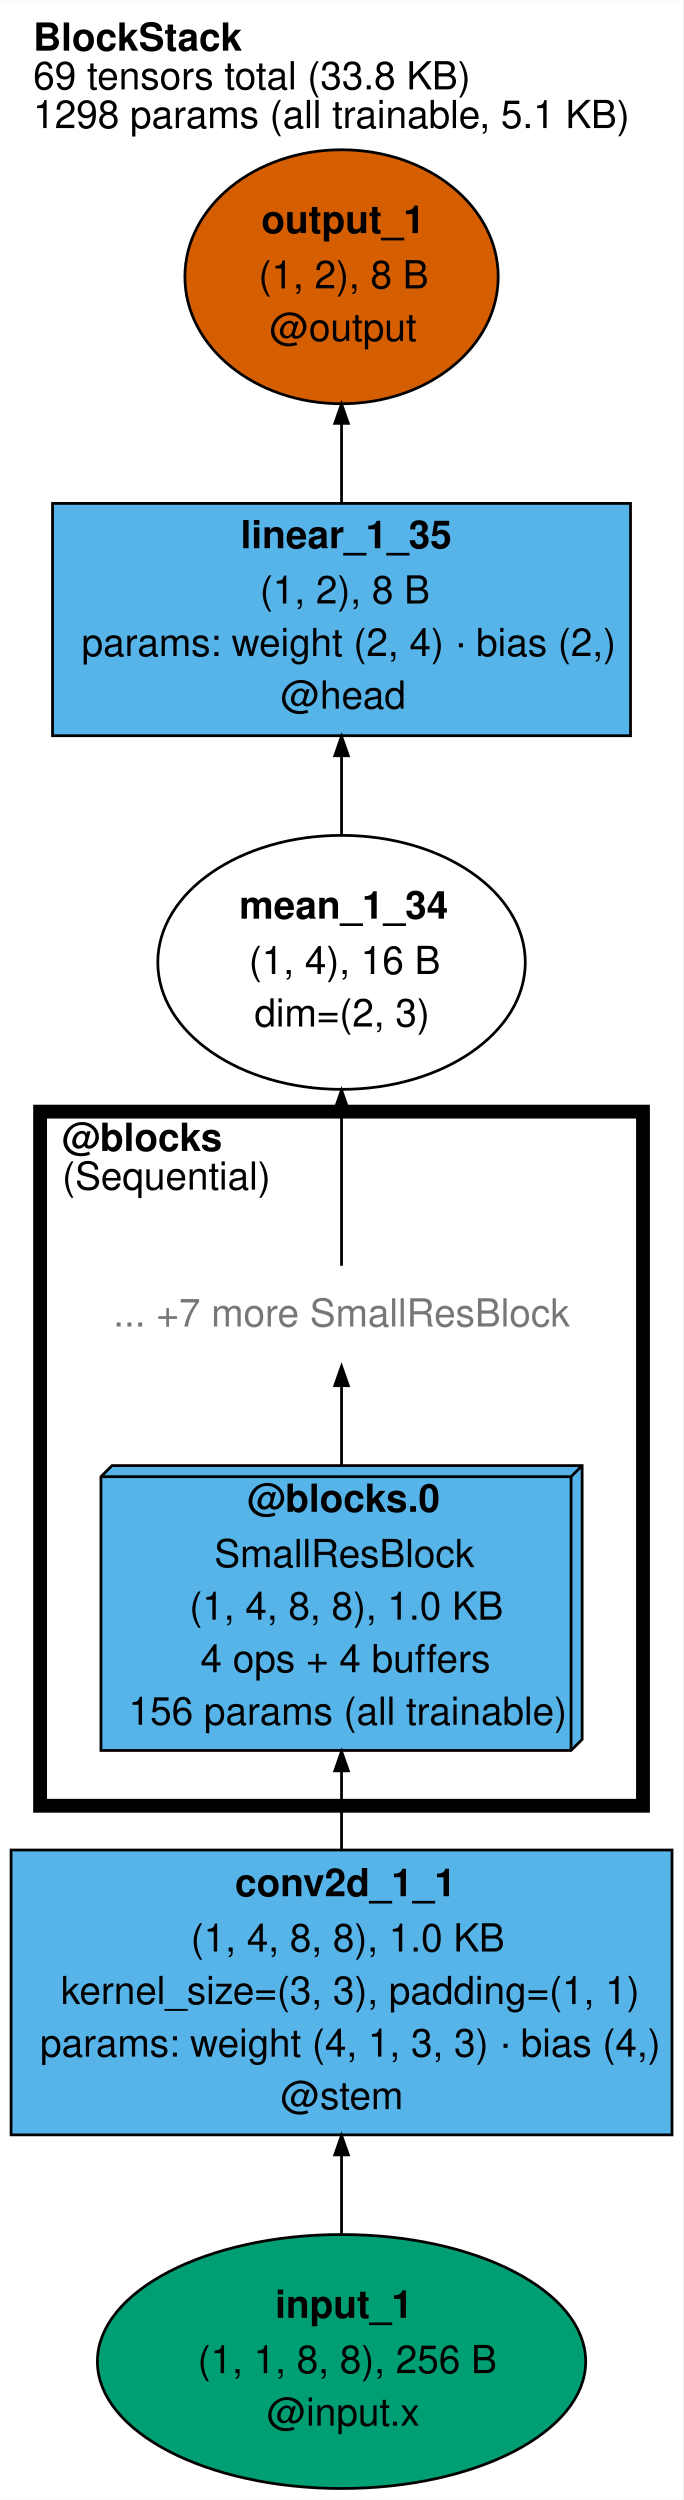
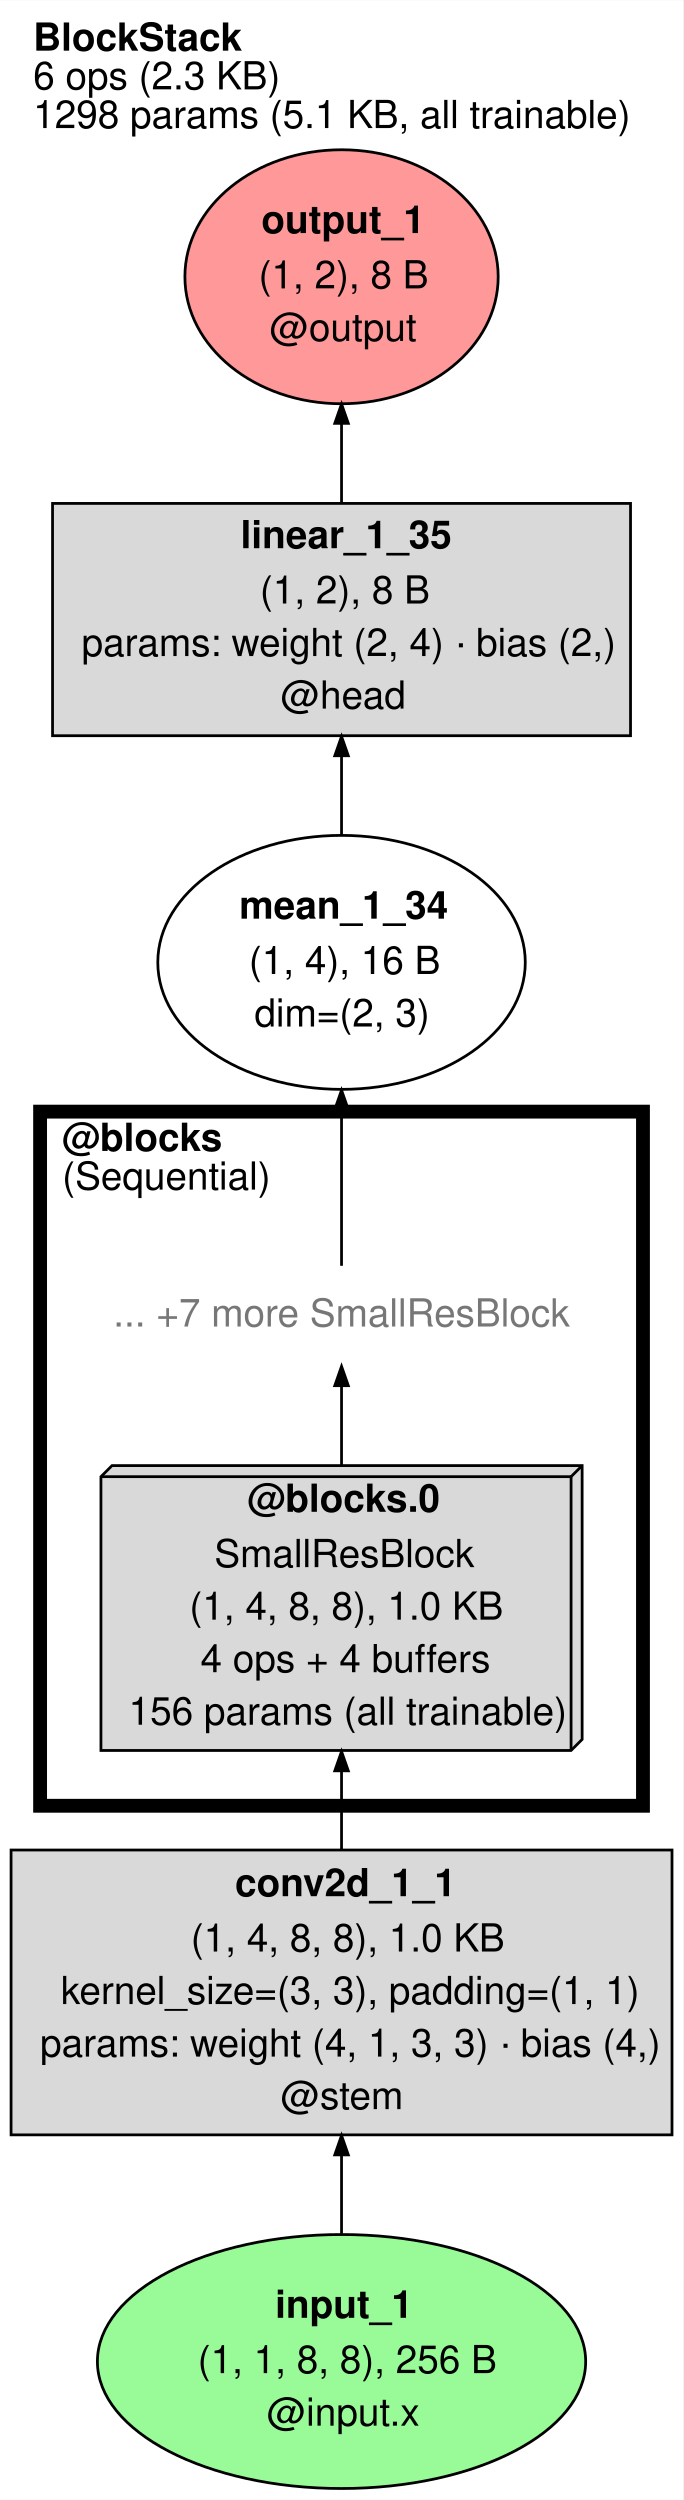
<svg xmlns="http://www.w3.org/2000/svg" width="247pt" height="904pt" viewBox="0.00 0.00 247.00 903.77">
  <g id="graph0" class="graph" transform="scale(1 1) rotate(0) translate(4 899.77)">
    <polygon fill="white" stroke="transparent" points="-4,4 -4,-899.77 243,-899.77 243,4 -4,4" />
    <text text-anchor="start" x="8" y="-881.57" font-family="Helvetica,sans-Serif" font-weight="bold" font-size="14.00">BlockStack</text>
-     <text text-anchor="start" x="8" y="-867.57" font-family="Helvetica,sans-Serif" font-size="14.00">69 tensors total (33.8 KB)</text>
-     <text text-anchor="start" x="8" y="-853.57" font-family="Helvetica,sans-Serif" font-size="14.00">1298 params (all trainable, 5.1 KB)</text>
+     <text text-anchor="start" x="8" y="-867.57" font-family="Helvetica,sans-Serif" font-size="14.00">6 ops (2.3 KB)</text>
+     <text text-anchor="start" x="8" y="-853.57" font-family="Helvetica,sans-Serif" font-size="14.00">1298 params (5.1 KB, all trainable)</text>
    <g id="clust2" class="cluster">
      <polygon fill="white" stroke="black" stroke-width="5" points="10.5,-246.92 10.5,-497.92 228.5,-497.92 228.5,-246.92 10.5,-246.92" />
      <text text-anchor="start" x="18.5" y="-483.72" font-family="Helvetica,sans-Serif" font-weight="bold" font-size="14.00">@blocks</text>
      <text text-anchor="start" x="18.5" y="-469.72" font-family="Helvetica,sans-Serif" font-size="14.00">(Sequential)</text>
    </g>
    <g id="node1" class="node">
-       <ellipse fill="#009e73" stroke="black" cx="119.5" cy="-45.96" rx="88.28" ry="45.92" />
+       <ellipse fill="#98fb98" stroke="black" cx="119.5" cy="-45.96" rx="88.28" ry="45.92" />
      <text text-anchor="start" x="95.5" y="-61.76" font-family="Helvetica,sans-Serif" font-weight="bold" font-size="14.00">input_1</text>
      <text text-anchor="start" x="67.5" y="-41.76" font-family="Helvetica,sans-Serif" font-size="14.00">(1, 1, 8, 8), 256 B</text>
      <text text-anchor="start" x="92.5" y="-22.76" font-family="Helvetica,sans-Serif" font-size="14.00">@input.x</text>
    </g>
    <g id="node2" class="node">
-       <polygon fill="#56b4e9" stroke="black" points="239,-230.92 0,-230.92 0,-127.92 239,-127.92 239,-230.92" />
+       <polygon fill="#d9d9d9" stroke="black" points="239,-230.92 0,-230.92 0,-127.92 239,-127.92 239,-230.92" />
      <text text-anchor="start" x="81" y="-214.22" font-family="Helvetica,sans-Serif" font-weight="bold" font-size="14.00">conv2d_1_1</text>
      <text text-anchor="start" x="65" y="-194.22" font-family="Helvetica,sans-Serif" font-size="14.00">(1, 4, 8, 8), 1.0 KB</text>
      <text text-anchor="start" x="18" y="-175.22" font-family="Helvetica,sans-Serif" font-size="14.00">kernel_size=(3, 3), padding=(1, 1)</text>
      <text text-anchor="start" x="10.5" y="-156.22" font-family="Helvetica,sans-Serif" font-size="14.00">params: weight (4, 1, 3, 3) · bias (4,)</text>
      <text text-anchor="start" x="97.5" y="-137.22" font-family="Helvetica,sans-Serif" font-size="14.00">@stem</text>
    </g>
    <g id="edge1" class="edge">
      <path fill="none" stroke="black" d="M119.5,-92.2C119.5,-101.32 119.5,-111.02 119.5,-120.5" />
      <polygon fill="black" stroke="black" points="117.05,-120.69 119.5,-127.69 121.95,-120.69 117.05,-120.69" />
    </g>
    <g id="node3" class="node">
-       <polygon fill="#56b4e9" stroke="black" points="206.5,-369.92 36.5,-369.92 32.5,-365.92 32.5,-266.92 202.5,-266.92 206.5,-270.92 206.5,-369.92" />
+       <polygon fill="#d9d9d9" stroke="black" points="206.5,-369.92 36.5,-369.92 32.5,-365.92 32.5,-266.92 202.5,-266.92 206.5,-270.92 206.5,-369.92" />
      <polyline fill="none" stroke="black" points="202.5,-365.92 32.5,-365.92 " />
      <polyline fill="none" stroke="black" points="202.5,-365.92 202.5,-266.92 " />
      <polyline fill="none" stroke="black" points="202.5,-365.92 206.5,-369.92 " />
      <text text-anchor="start" x="85.5" y="-353.22" font-family="Helvetica,sans-Serif" font-weight="bold" font-size="14.00">@blocks.0</text>
      <text text-anchor="start" x="73.5" y="-333.22" font-family="Helvetica,sans-Serif" font-size="14.00">SmallResBlock</text>
      <text text-anchor="start" x="64.5" y="-314.22" font-family="Helvetica,sans-Serif" font-size="14.00">(1, 4, 8, 8), 1.0 KB</text>
      <text text-anchor="start" x="68.5" y="-295.22" font-family="Helvetica,sans-Serif" font-size="14.00">4 ops + 4 buffers</text>
      <text text-anchor="start" x="42.5" y="-276.22" font-family="Helvetica,sans-Serif" font-size="14.00">156 params (all trainable)</text>
    </g>
    <g id="edge2" class="edge">
      <path fill="none" stroke="black" d="M119.5,-231.05C119.5,-240.28 119.5,-249.98 119.5,-259.41" />
      <polygon fill="black" stroke="black" points="117.05,-259.55 119.5,-266.55 121.95,-259.55 117.05,-259.55" />
    </g>
    <g id="node4" class="node">
      <text text-anchor="middle" x="119.5" y="-420.22" font-family="Helvetica,sans-Serif" font-size="14.00" fill="#777777">... +7 more SmallResBlock</text>
    </g>
    <g id="edge6" class="edge">
      <path fill="none" stroke="black" d="M119.5,-369.96C119.5,-379.96 119.5,-390.02 119.5,-398.65" />
      <polygon fill="black" stroke="black" points="117.05,-398.83 119.5,-405.83 121.95,-398.83 117.05,-398.83" />
    </g>
    <g id="node5" class="node">
      <ellipse fill="white" stroke="black" cx="119.5" cy="-551.89" rx="66.44" ry="45.92" />
      <text text-anchor="start" x="82.5" y="-567.69" font-family="Helvetica,sans-Serif" font-weight="bold" font-size="14.00">mean_1_34</text>
      <text text-anchor="start" x="86" y="-547.69" font-family="Helvetica,sans-Serif" font-size="14.00">(1, 4), 16 B</text>
      <text text-anchor="start" x="88" y="-528.69" font-family="Helvetica,sans-Serif" font-size="14.00">dim=(2, 3)</text>
    </g>
    <g id="edge3" class="edge">
      <path fill="none" stroke="black" d="M119.5,-442.17C119.5,-456.76 119.5,-478.45 119.5,-498.62" />
      <polygon fill="black" stroke="black" points="117.05,-498.68 119.5,-505.68 121.95,-498.68 117.05,-498.68" />
    </g>
    <g id="node6" class="node">
-       <polygon fill="#56b4e9" stroke="black" points="224,-717.85 15,-717.85 15,-633.85 224,-633.85 224,-717.85" />
+       <polygon fill="#d9d9d9" stroke="black" points="224,-717.85 15,-717.85 15,-633.85 224,-633.85 224,-717.85" />
      <text text-anchor="start" x="83" y="-701.65" font-family="Helvetica,sans-Serif" font-weight="bold" font-size="14.00">linear_1_35</text>
      <text text-anchor="start" x="90" y="-681.65" font-family="Helvetica,sans-Serif" font-size="14.00">(1, 2), 8 B</text>
      <text text-anchor="start" x="25.5" y="-662.65" font-family="Helvetica,sans-Serif" font-size="14.00">params: weight (2, 4) · bias (2,)</text>
      <text text-anchor="start" x="97.5" y="-643.65" font-family="Helvetica,sans-Serif" font-size="14.00">@head</text>
    </g>
    <g id="edge4" class="edge">
      <path fill="none" stroke="black" d="M119.5,-597.95C119.5,-607.25 119.5,-617.09 119.5,-626.5" />
      <polygon fill="black" stroke="black" points="117.05,-626.6 119.5,-633.6 121.95,-626.6 117.05,-626.6" />
    </g>
    <g id="node7" class="node">
-       <ellipse fill="#d55e00" stroke="black" cx="119.5" cy="-799.81" rx="56.64" ry="45.92" />
+       <ellipse fill="#ff9999" stroke="black" cx="119.5" cy="-799.81" rx="56.64" ry="45.92" />
      <text text-anchor="start" x="90.5" y="-815.61" font-family="Helvetica,sans-Serif" font-weight="bold" font-size="14.00">output_1</text>
      <text text-anchor="start" x="89.5" y="-795.61" font-family="Helvetica,sans-Serif" font-size="14.00">(1, 2), 8 B</text>
      <text text-anchor="start" x="93.5" y="-776.61" font-family="Helvetica,sans-Serif" font-size="14.00">@output</text>
    </g>
    <g id="edge5" class="edge">
      <path fill="none" stroke="black" d="M119.5,-718.14C119.5,-727.28 119.5,-737.08 119.5,-746.59" />
      <polygon fill="black" stroke="black" points="117.05,-746.8 119.5,-753.8 121.95,-746.8 117.05,-746.8" />
    </g>
  </g>
</svg>
